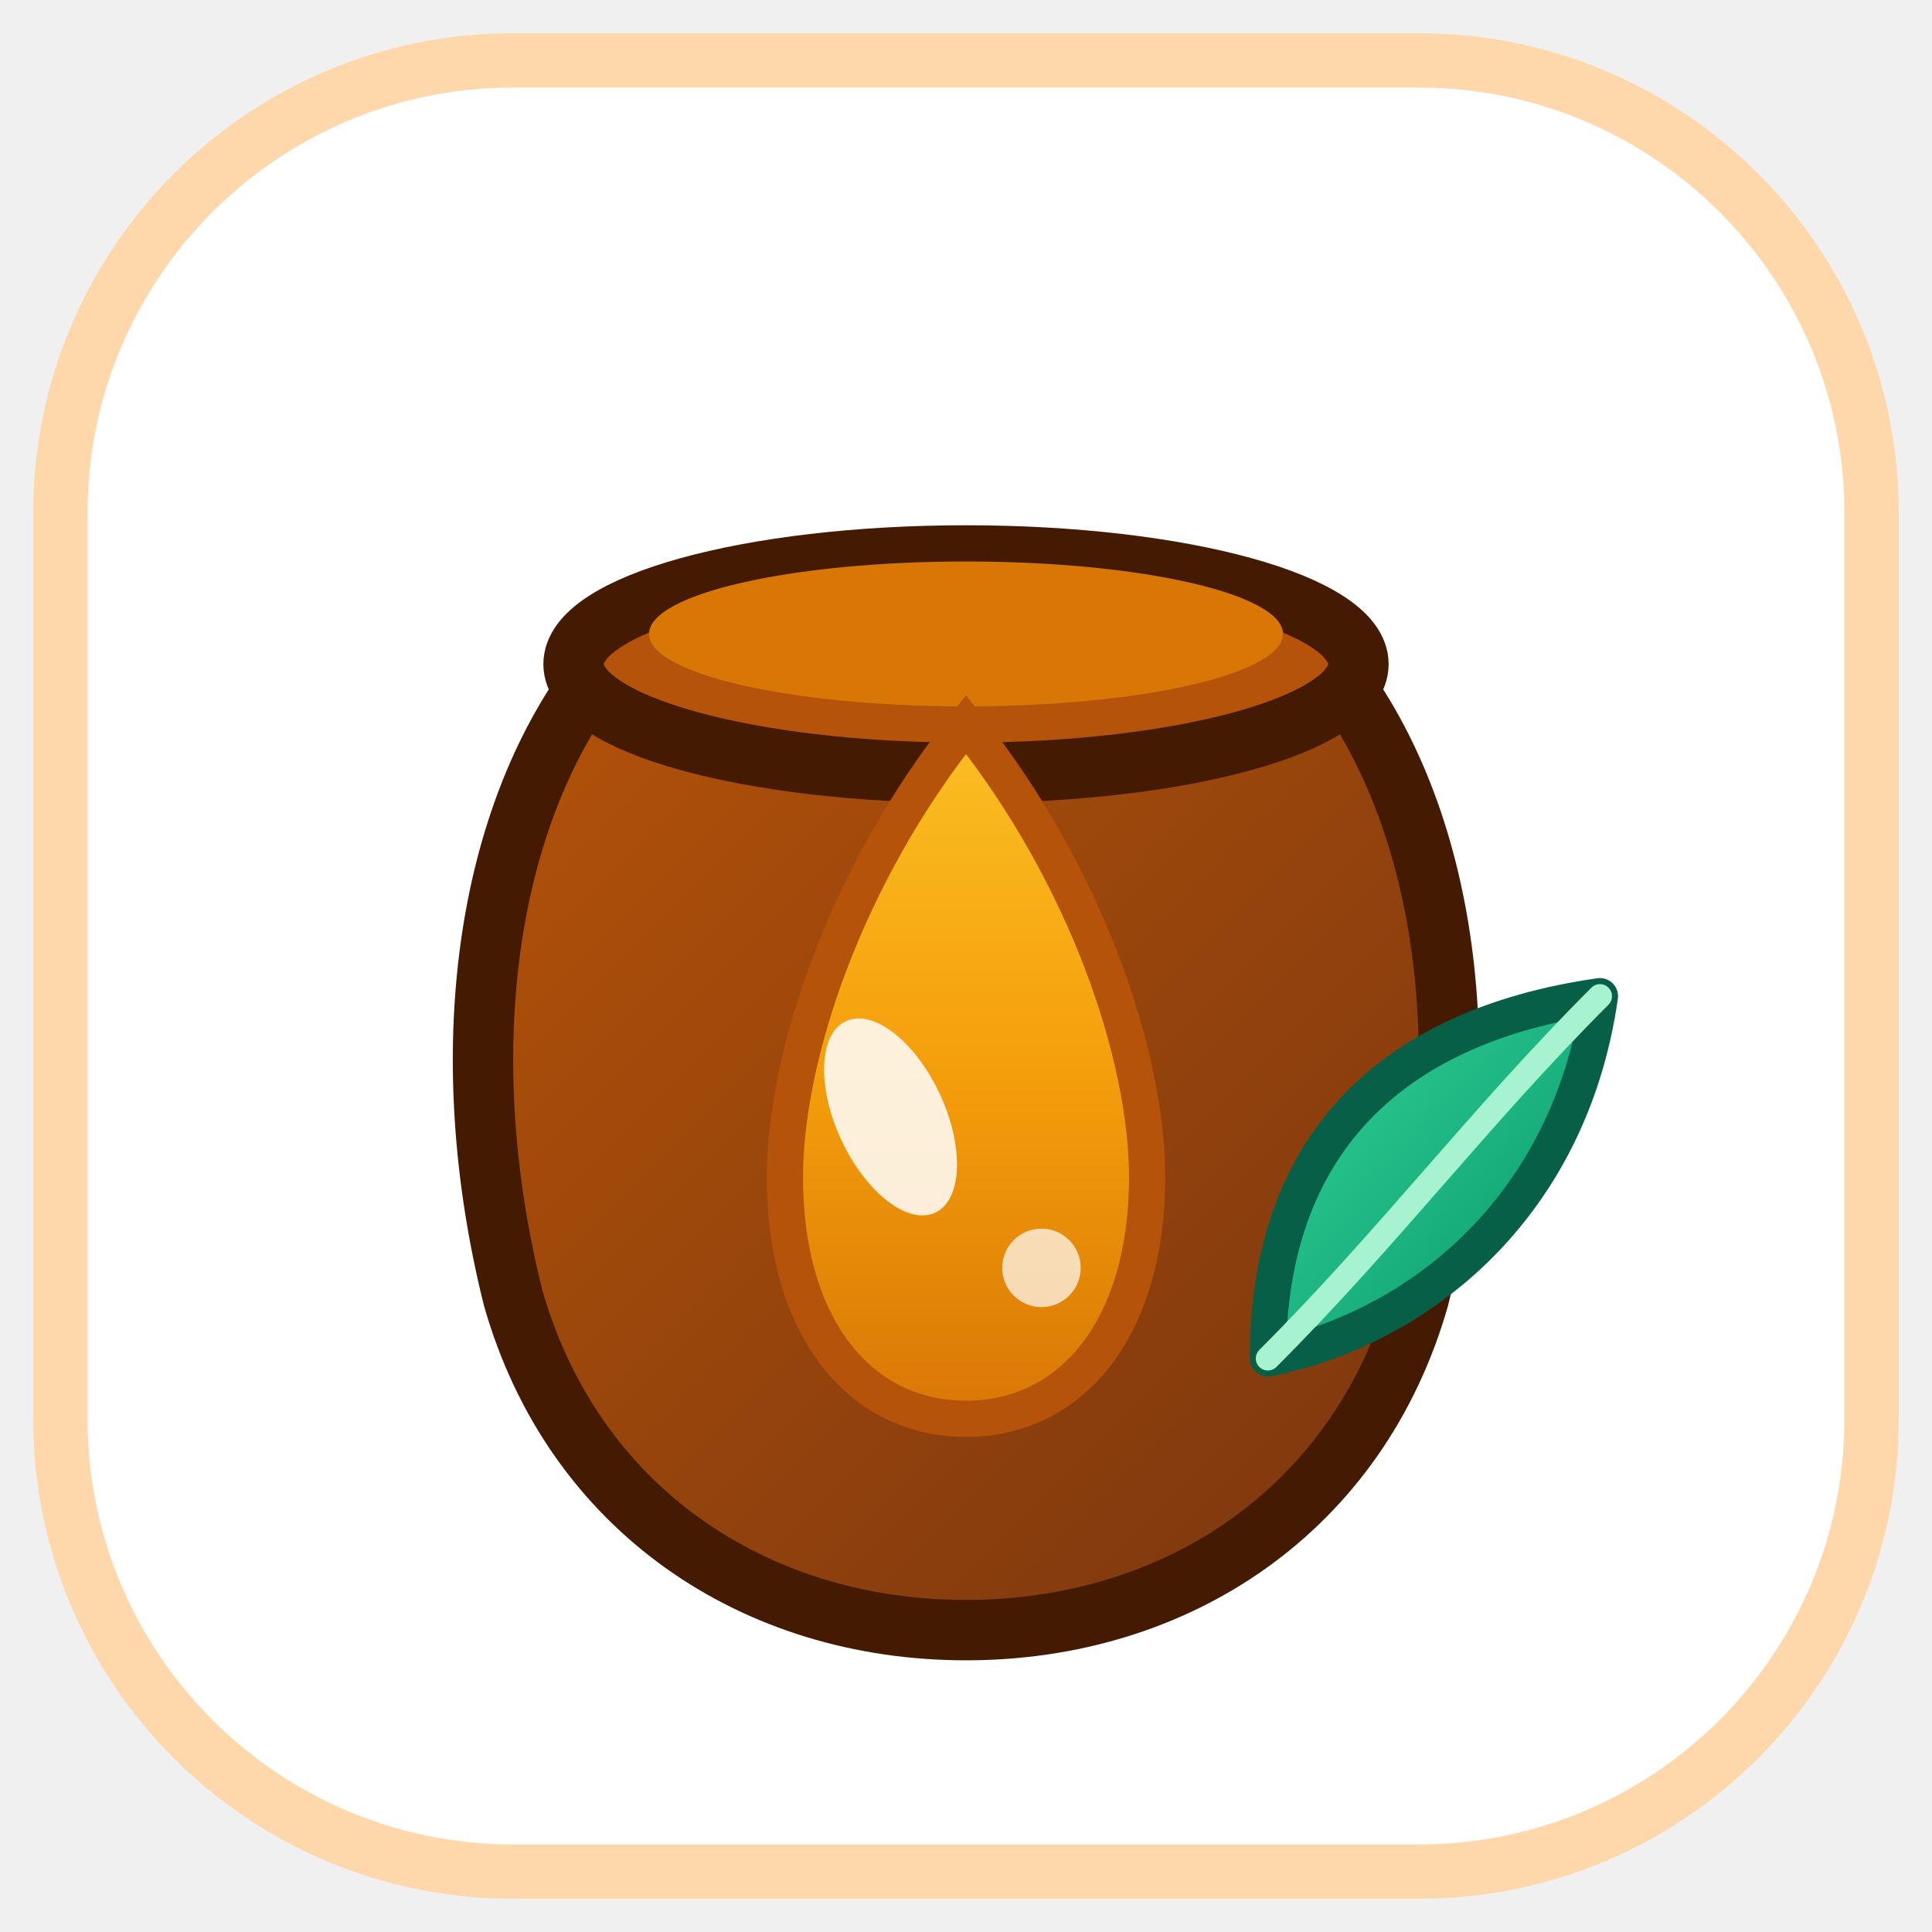
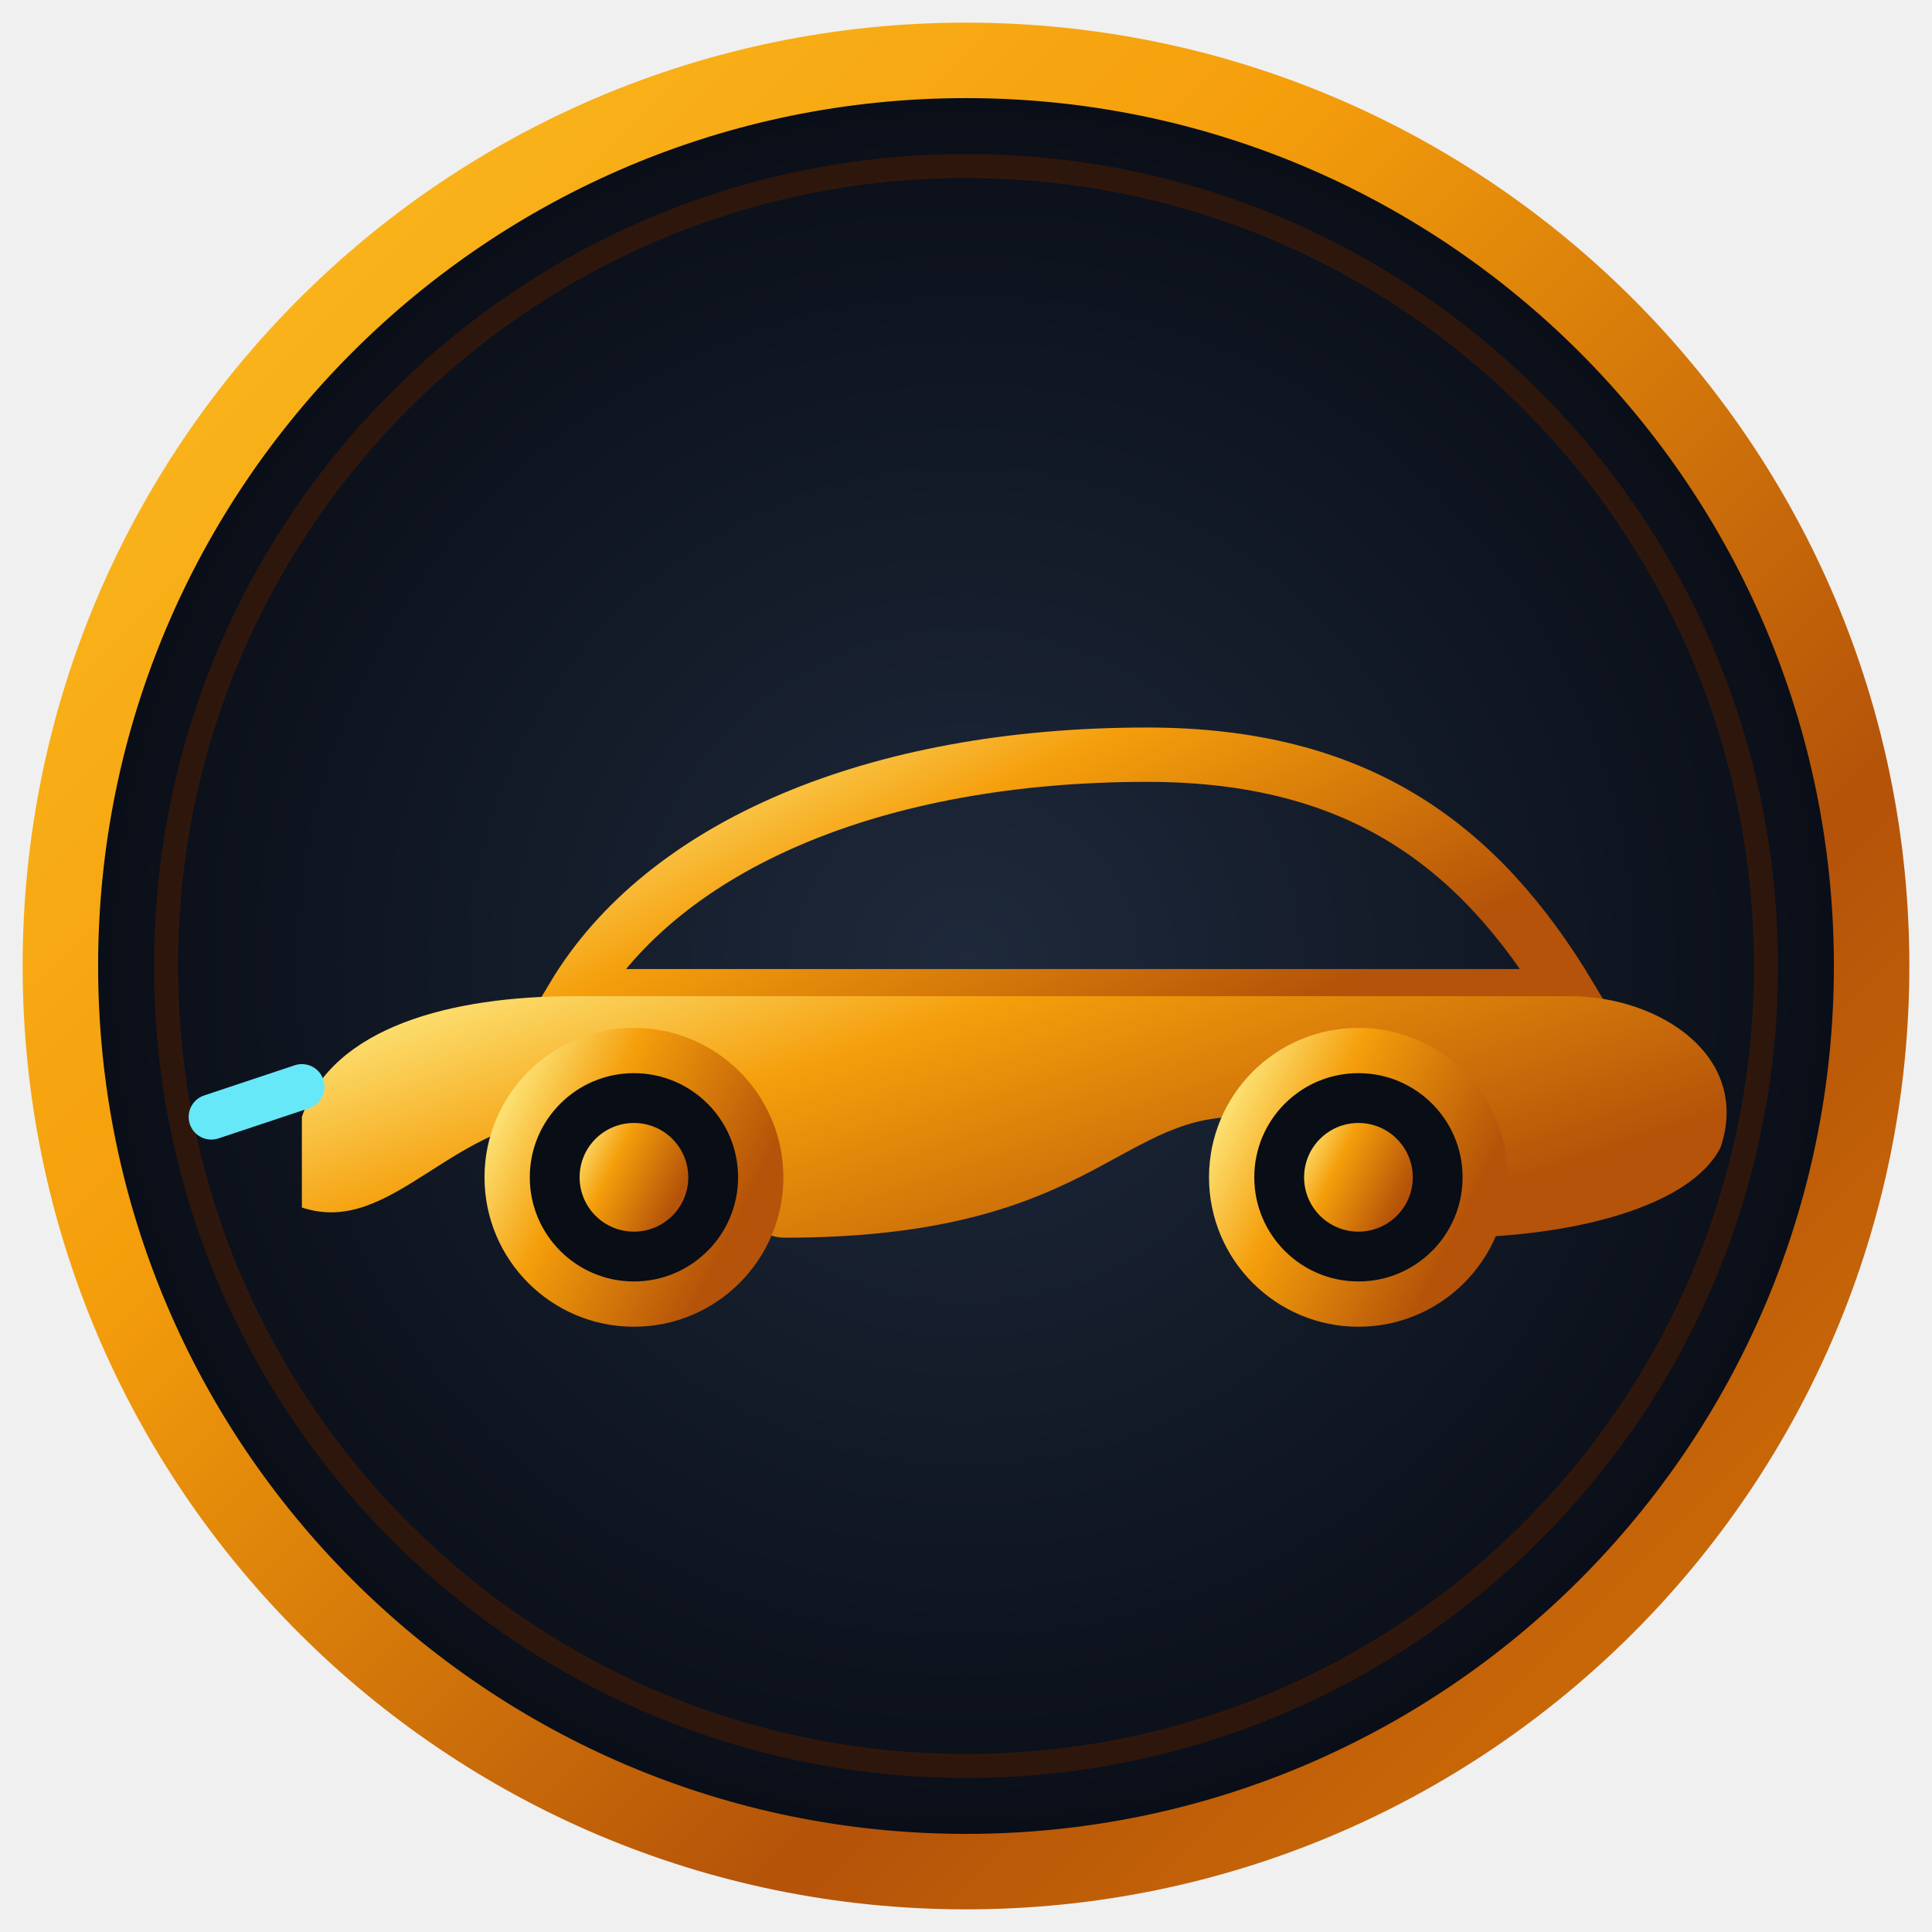
<svg xmlns="http://www.w3.org/2000/svg" viewBox="0 0 64 64" width="64" height="64">
  <defs>
-     <linearGradient id="potGrad" x1="0%" y1="0%" x2="100%" y2="100%">
-       <stop offset="0%" stop-color="#b45309" />
-       <stop offset="100%" stop-color="#78350f" />
-     </linearGradient>
-     <linearGradient id="honeyGrad" x1="0%" y1="0%" x2="0%" y2="100%">
+     <linearGradient id="goldRing" x1="0%" y1="0%" x2="100%" y2="100%">
      <stop offset="0%" stop-color="#fbbf24" />
-       <stop offset="50%" stop-color="#f59e0b" />
+       <stop offset="35%" stop-color="#f59e0b" />
+       <stop offset="70%" stop-color="#b45309" />
      <stop offset="100%" stop-color="#d97706" />
    </linearGradient>
-     <linearGradient id="leafGrad" x1="0%" y1="0%" x2="100%" y2="100%">
-       <stop offset="0%" stop-color="#34d399" />
-       <stop offset="100%" stop-color="#059669" />
+     <linearGradient id="carGold" x1="0%" y1="0%" x2="100%" y2="50%">
+       <stop offset="0%" stop-color="#fef08a" />
+       <stop offset="40%" stop-color="#f59e0b" />
+       <stop offset="100%" stop-color="#b45309" />
    </linearGradient>
+     <radialGradient id="darkBg" cx="50%" cy="50%" r="50%">
+       <stop offset="0%" stop-color="#1e293b" />
+       <stop offset="100%" stop-color="#090d16" />
+     </radialGradient>
  </defs>
-   <rect x="2" y="2" width="60" height="60" rx="15" fill="#ffffff" stroke="#fed7aa" stroke-width="1.8" />
-   <path d="M20 22 C16 27 15 35 17 43 C19 50 25 54 32 54 C39 54 45 50 47 43 C49 35 48 27 44 22 Z" fill="url(#potGrad)" stroke="#451a03" stroke-width="2" stroke-linejoin="round" />
-   <ellipse cx="32" cy="22" rx="13" ry="3.6" fill="#b45309" stroke="#451a03" stroke-width="2" />
-   <ellipse cx="32" cy="21" rx="10.5" ry="2.4" fill="#d97706" />
-   <path d="M32 24 C28 29 26 35 26 39 C26 44 28.5 47 32 47 C35.5 47 38 44 38 39 C38 35 36 29 32 24 Z" fill="url(#honeyGrad)" stroke="#b45309" stroke-width="1.2" />
-   <ellipse cx="29.5" cy="37" rx="1.8" ry="3.5" fill="#ffffff" opacity="0.85" transform="rotate(-25 29.5 37)" />
-   <circle cx="34.5" cy="42" r="1.3" fill="#ffffff" opacity="0.7" />
-   <path d="M42 45 C47 44 52 40 53 33 C46 34 42 38 42 45 Z" fill="url(#leafGrad)" stroke="#065f46" stroke-width="1.2" stroke-linejoin="round" />
-   <path d="M42 45 C46 41 49 37 53 33" stroke="#a7f3d0" stroke-width="0.8" stroke-linecap="round" />
+   <circle cx="32" cy="32" r="30" fill="url(#darkBg)" stroke="url(#goldRing)" stroke-width="2.5" />
+   <circle cx="32" cy="32" r="26.5" fill="none" stroke="#451a03" stroke-width="0.8" opacity="0.6" />
+   <path d="M19 33 C22 28, 29 25, 38 25 C45 25, 49 28, 52 33 Z" fill="none" stroke="url(#carGold)" stroke-width="1.8" stroke-linecap="round" />
+   <path d="M10 37 C11 34, 15 33, 19 33 L52 33 C55 33, 58 35, 57 38 C56 40, 52 41, 48 41 C46 41, 45 37, 41 37 C37 37, 36 41, 26 41 C24 41, 23 37, 19 37 C15 37, 13 41, 10 40 Z" fill="url(#carGold)" />
+   <circle cx="21" cy="39" r="4.2" fill="#090d16" stroke="url(#carGold)" stroke-width="1.5" />
+   <circle cx="21" cy="39" r="1.8" fill="url(#carGold)" />
+   <circle cx="45" cy="39" r="4.2" fill="#090d16" stroke="url(#carGold)" stroke-width="1.5" />
+   <circle cx="45" cy="39" r="1.8" fill="url(#carGold)" />
+   <path d="M10 36 L7 37" stroke="#67e8f9" stroke-width="1.5" stroke-linecap="round" />
+   <line x1="8" y1="44" x2="56" y2="44" stroke="url(#goldRing)" stroke-width="1.2" stroke-linecap="round" opacity="0.8" />
</svg>
